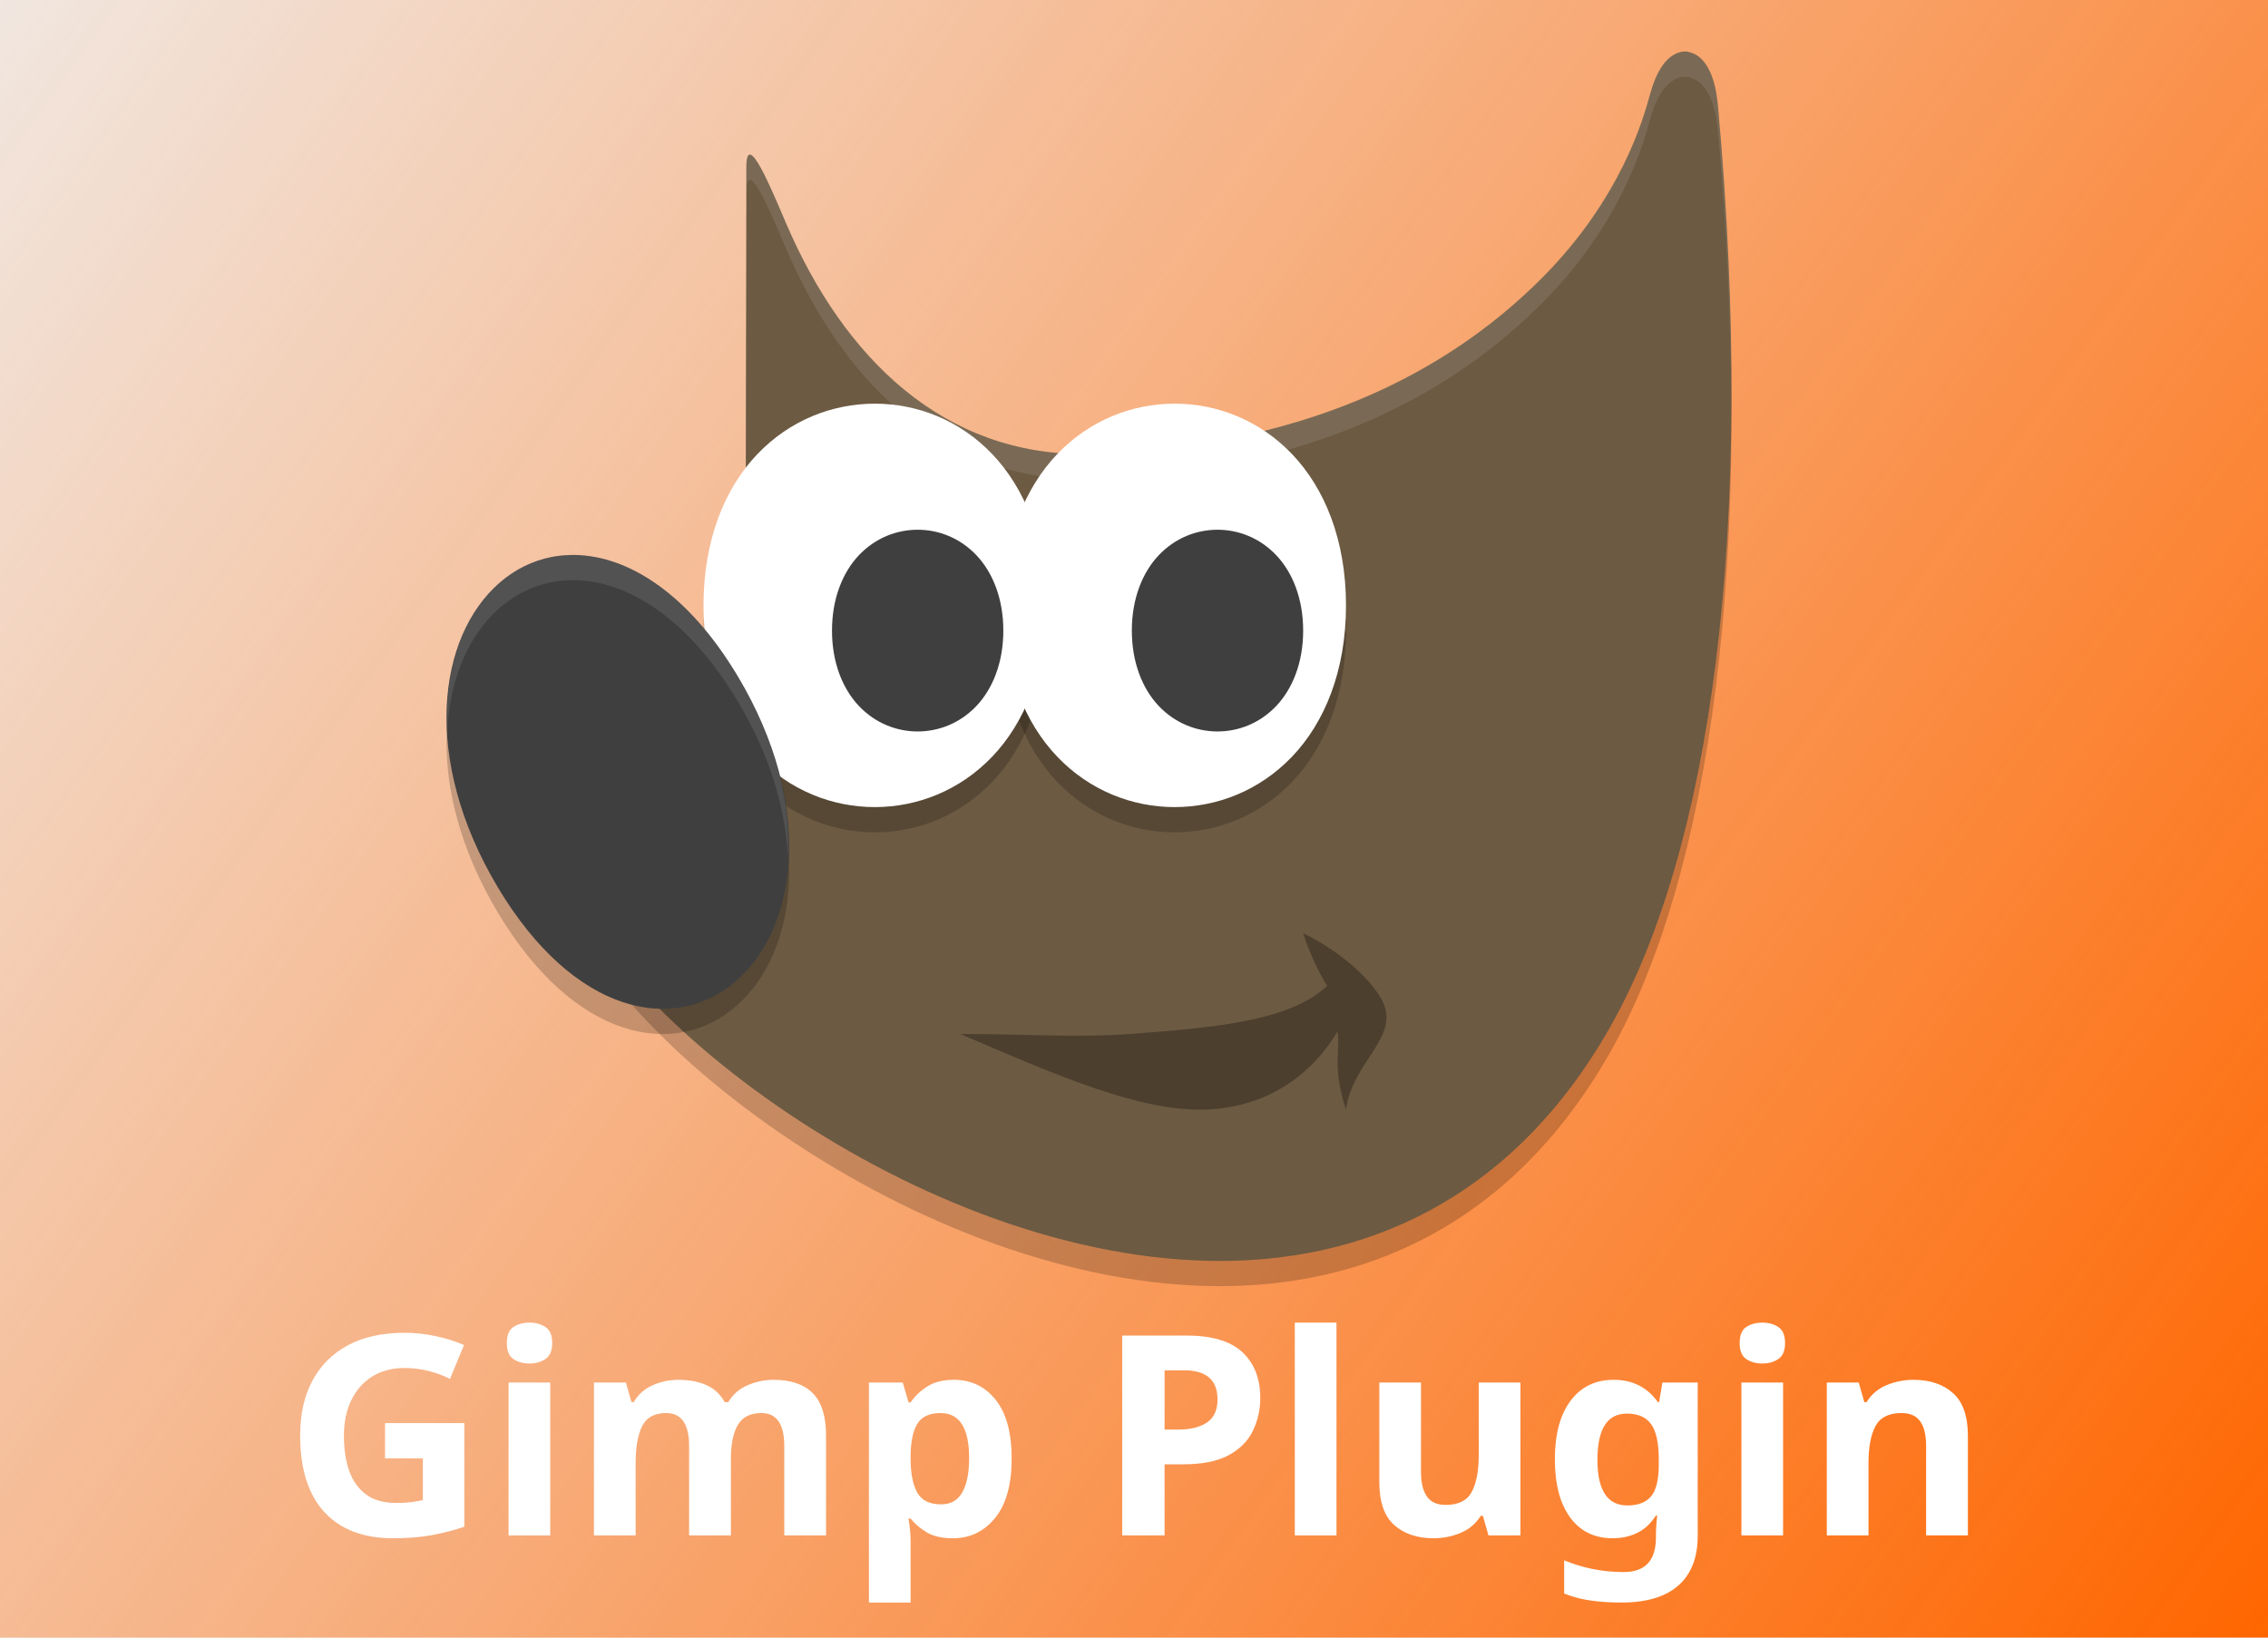
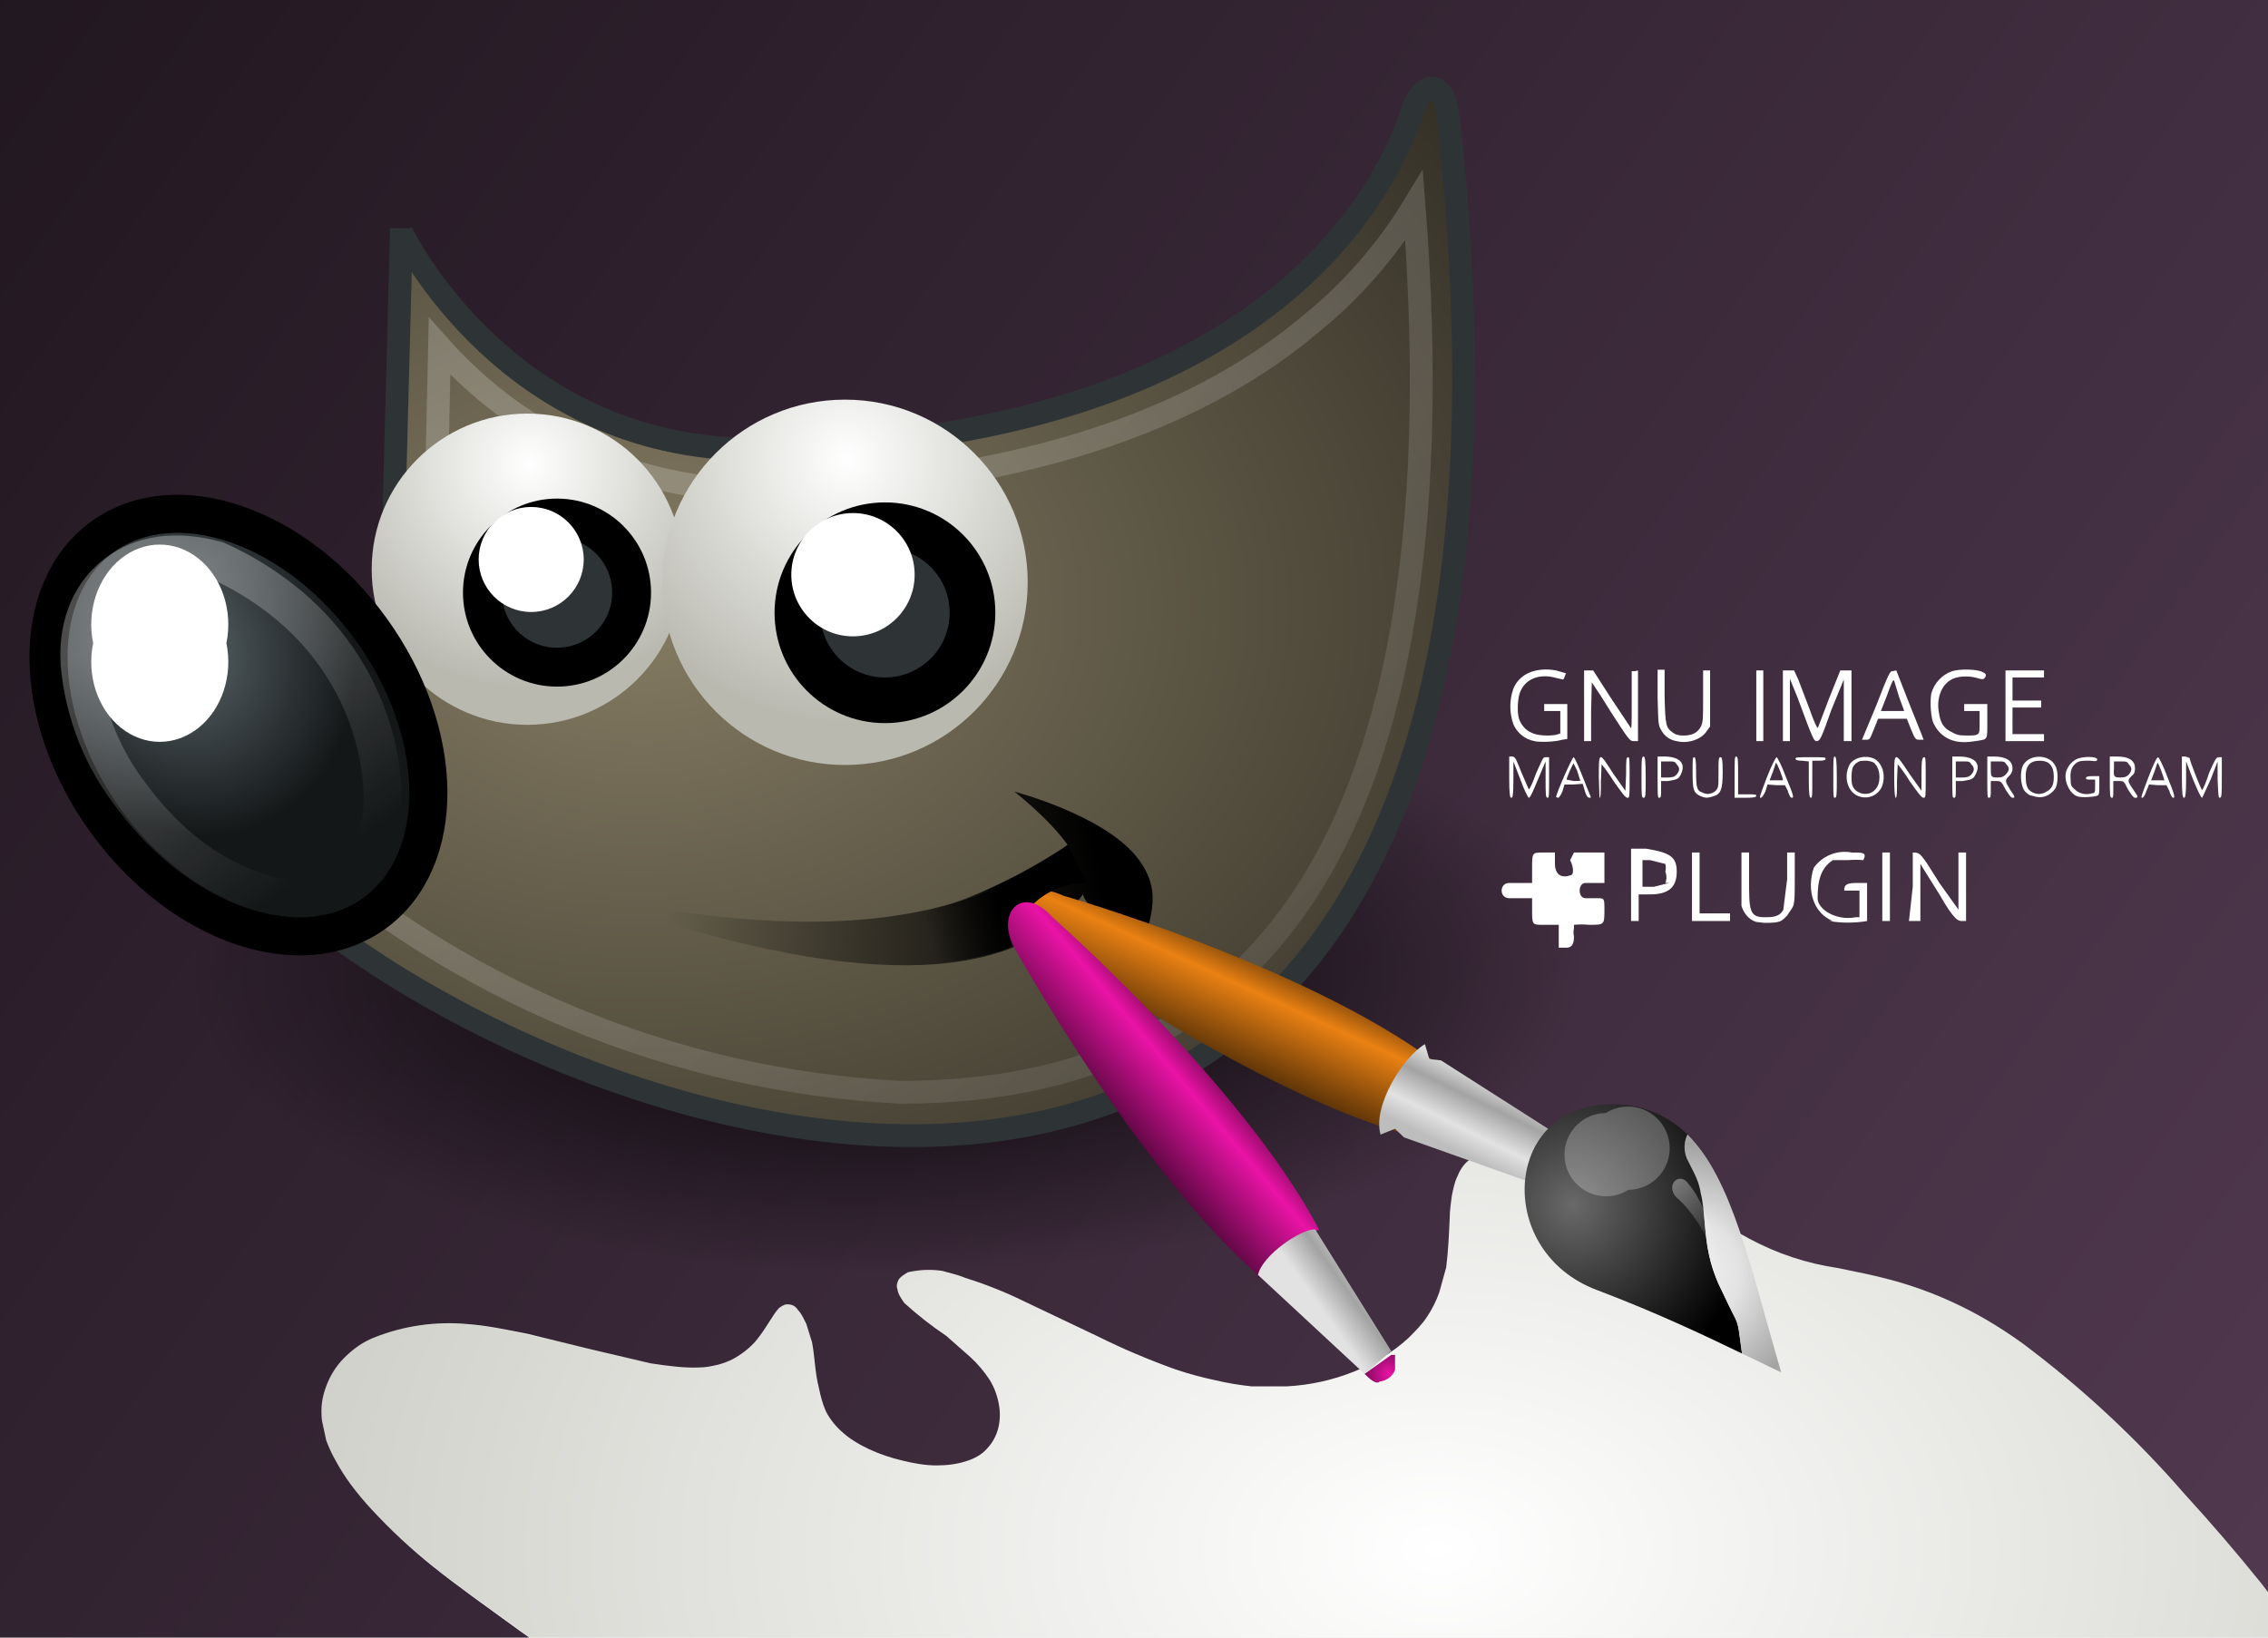
- <svg xmlns="http://www.w3.org/2000/svg" xmlns:xlink="http://www.w3.org/1999/xlink" width="324px" height="234px" viewBox="0 0 324 234" version="1.1" id="SVGRoot">
-   <defs id="defs1526">
-     <linearGradient id="linearGradient4325">
-       <stop style="stop-color:#ff6600;stop-opacity:1;" offset="0" id="stop4321" />
-       <stop style="stop-color:#ff6600;stop-opacity:0;" offset="1" id="stop4323" />
+ <svg xmlns="http://www.w3.org/2000/svg" xmlns:xlink="http://www.w3.org/1999/xlink" viewBox="0 0 324 234" version="1.1" id="svg165">
+   <defs id="defs107">
+     <linearGradient id="g">
+       <stop offset="0" stop-color="#513950" id="stop2" />
+       <stop offset="1" stop-color="#1e151d" id="stop4" />
    </linearGradient>
-     <linearGradient xlink:href="#linearGradient4325" id="linearGradient4327" x1="324" y1="234" x2="-25" y2="-14.571" gradientUnits="userSpaceOnUse" />
+     <linearGradient id="f">
+       <stop offset="0" stop-color="#e2e2e2" id="stop7" />
+       <stop offset=".5" stop-color="#a3a3a3" id="stop9" />
+       <stop offset="1" stop-color="#ddd" id="stop11" />
+     </linearGradient>
+     <linearGradient id="m">
+       <stop offset="0" stop-color="#ea13a6" id="stop14" />
+       <stop offset="1" stop-color="#7e0a59" id="stop16" />
+     </linearGradient>
+     <linearGradient id="e">
+       <stop offset="0" stop-color="#6e094e" id="stop19" />
+       <stop offset=".2" stop-color="#ea13a6" id="stop21" />
+       <stop offset=".6" stop-color="#5c0741" id="stop23" />
+       <stop offset="1" stop-color="#e0129f" id="stop25" />
+     </linearGradient>
+     <linearGradient id="l">
+       <stop offset="0" stop-color="#f5f5f5" id="stop28" />
+       <stop offset=".3" stop-color="#e2e2e2" id="stop30" />
+       <stop offset=".7" stop-color="#a3a3a3" id="stop32" />
+       <stop offset="1" stop-color="#cacaca" id="stop34" />
+     </linearGradient>
+     <linearGradient id="j">
+       <stop offset="0" stop-color="#5b676b" id="stop37" />
+       <stop offset="1" stop-color="#141718" id="stop39" />
+     </linearGradient>
+     <linearGradient id="d">
+       <stop offset="0" id="stop42" />
+       <stop offset="1" stop-opacity="0" id="stop44" />
+     </linearGradient>
+     <linearGradient id="a">
+       <stop offset="0" stop-color="#fff" id="stop47" />
+       <stop offset="1" stop-color="#fff" stop-opacity="0" id="stop49" />
+     </linearGradient>
+     <linearGradient xlink:href="#a" id="E" x1="13.2" x2="7.8" y1="37.8" y2="42.3" gradientTransform="rotate(27.6 -26.2 -49.4) scale(.8523)" gradientUnits="userSpaceOnUse" />
+     <linearGradient id="h">
+       <stop offset="0" stop-color="#696969" id="stop53" />
+       <stop offset="1" id="stop55" />
+     </linearGradient>
+     <linearGradient id="b">
+       <stop offset="0" stop-color="#bdbdbd" id="stop58" />
+       <stop offset=".3" stop-color="#e2e2e2" id="stop60" />
+       <stop offset=".7" stop-color="#a3a3a3" id="stop62" />
+       <stop offset="1" stop-color="#ddd" id="stop64" />
+     </linearGradient>
+     <linearGradient xlink:href="#b" id="A" x1="19.4" x2="23.1" y1="30" y2="33.4" gradientTransform="translate(-46.4 -1.8)" gradientUnits="userSpaceOnUse" />
+     <linearGradient id="c">
+       <stop offset="0" stop-color="#6e3d09" id="stop68" />
+       <stop offset=".2" stop-color="#ea8113" id="stop70" />
+       <stop offset=".6" stop-color="#5c3307" id="stop72" />
+       <stop offset="1" stop-color="#e07c12" id="stop74" />
+     </linearGradient>
+     <linearGradient xlink:href="#c" id="z" x1="37" x2="27.8" y1="19.2" y2="11.2" gradientTransform="translate(-49.3 1.9)" gradientUnits="userSpaceOnUse" />
+     <linearGradient id="k">
+       <stop offset="0" stop-color="#857c63" id="stop78" />
+       <stop offset="1" stop-color="#221f19" id="stop80" />
+     </linearGradient>
+     <linearGradient id="i">
+       <stop offset="0" stop-color="#fff" id="stop83" />
+       <stop offset="1" stop-color="#b9b9b0" id="stop85" />
+     </linearGradient>
+     <linearGradient xlink:href="#a" id="w" x1="6.3" x2="6" y1="23.4" y2="31.6" gradientUnits="userSpaceOnUse" />
+     <linearGradient xlink:href="#a" id="s" x1="15" x2="39.5" y1="19.1" y2="47" gradientUnits="userSpaceOnUse" />
+     <linearGradient xlink:href="#d" id="F" x1="26.2" x2="24.3" y1="30.5" y2="31" gradientUnits="userSpaceOnUse" />
+     <linearGradient xlink:href="#d" id="r" x1="32.4" x2="21.2" y1="28.1" y2="30.3" gradientTransform="translate(-3.8 .3)" gradientUnits="userSpaceOnUse" />
+     <linearGradient xlink:href="#e" id="G" x1="37" x2="27.8" y1="19.2" y2="11.2" gradientTransform="rotate(-81.2 39.9 11.3) scale(.40643)" gradientUnits="userSpaceOnUse" />
+     <linearGradient xlink:href="#f" id="H" x1="20" x2="23.9" y1="31" y2="35" gradientTransform="rotate(-81.2 39 8.3) scale(.29587)" gradientUnits="userSpaceOnUse" />
+     <linearGradient xlink:href="#g" id="o" x1="324" x2="-25" y1="234" y2="-14.6" gradientUnits="userSpaceOnUse" />
+     <radialGradient xlink:href="#h" id="B" cx="15.4" cy="35.4" r="7.6" fx="15.4" fy="35.4" gradientTransform="matrix(-.982 -3.33443 3.2495 -.957 124.5 257.4)" gradientUnits="userSpaceOnUse" />
+     <radialGradient xlink:href="#i" id="y" cx="69.5" cy="19.6" r="3.5" fx="69.5" fy="19.6" gradientTransform="translate(-22.1 -6.2) scale(1.31849)" gradientUnits="userSpaceOnUse" />
+     <radialGradient xlink:href="#d" id="p" cx="23" cy="33.9" r="18.3" fx="23" fy="33.9" gradientTransform="matrix(1 0 0 .28425 0 24.3)" gradientUnits="userSpaceOnUse" />
+     <radialGradient xlink:href="#j" id="u" cx="6" cy="25.3" r="4.8" fx="6" fy="25.3" gradientTransform="matrix(.91616 .09319 -.10877 1.0693 3.3 -3)" gradientUnits="userSpaceOnUse" />
+     <radialGradient xlink:href="#k" id="q" cx="18.6" cy="22.3" r="19.2" fx="18.6" fy="22.3" gradientTransform="matrix(1.77275 0 0 1.29668 -16.3 -6.6)" gradientUnits="userSpaceOnUse" />
+     <radialGradient xlink:href="#i" id="t" cx="69.5" cy="19.6" r="3.5" fx="69.5" fy="19.6" gradientTransform="translate(-22.1 -6.2) scale(1.31849)" gradientUnits="userSpaceOnUse" />
+     <radialGradient xlink:href="#i" id="n" cx="222.1" cy="253.3" r="139" fx="222.1" fy="253.3" gradientTransform="matrix(1.78662 0 0 1.19123 -191.3 -80.4)" gradientUnits="userSpaceOnUse" />
+     <radialGradient xlink:href="#l" id="C" cx="11.4" cy="39.2" r="7.6" fx="11.4" fy="39.2" gradientTransform="matrix(-.982 -3.33443 3.2495 -.957 124.5 257.4)" gradientUnits="userSpaceOnUse" />
+     <radialGradient xlink:href="#m" id="I" cx="37" cy="43.4" r="1" fx="37" fy="43.4" gradientTransform="matrix(.65772 0 0 .65665 12 14)" gradientUnits="userSpaceOnUse" />
+     <path id="v" fill="#2e3436" fill-rule="evenodd" stroke="#000" stroke-miterlimit="10" stroke-width="1.2" d="M24 21.8a2.3 2.3 0 1 1-4.6 0 2.3 2.3 0 1 1 4.6 0z" overflow="visible" style="marker:none" />
+     <path id="x" fill="#fff" fill-rule="evenodd" d="M23.2 21a1.8 1.8 0 1 1-3.6 0 1.8 1.8 0 1 1 3.6 0z" overflow="visible" style="marker:none" />
+     <path id="D" fill="#fff" d="M8.9 37.8a1.3 1.3 0 1 1-2.5 0 1.3 1.3 0 1 1 2.5 0z" opacity=".5" overflow="visible" style="marker:none" />
  </defs>
-   <rect y="-3.3002181e-08" x="4.1823614e-07" height="234" width="324" id="rect4103" style="opacity:1;fill:url(#linearGradient4327);fill-opacity:1;fill-rule:nonzero;stroke:#ffffff;stroke-width:0;stroke-miterlimit:4;stroke-dasharray:none;stroke-dashoffset:0;stroke-opacity:0.026;paint-order:stroke fill markers" />
-   <g transform="matrix(0.9589552,0,0,0.9427481,12.22675,-6.235793)" id="g847">
-     <path style="opacity:0.2;fill-rule:evenodd;stroke-width:3.492" d="m 238.839,18.292 c -1.585,-0.302 -3.008,0.769 -3.864,1.989 -0.856,1.22 -1.45,2.732 -1.967,4.637 -0.894,3.297 -4.179,15.533 -16.023,27.628 C 205.142,64.64 184.718,78.172 149.319,79.263 127.794,79.564 112.95,68.485 104.367,48.14 102.225,43.063 98.432,33.601 98.432,39.621 v 9.309 l -0.109,48.177 0.219,0.634 c 0,0 1.928,5.131 -0.109,12.044 -2.038,6.914 -9.402,17.003 -27.359,23.459 l -2.195,0.781 0.417,2.769 c 0.996,6.709 4.966,13.584 10.827,20.623 5.861,7.039 13.709,14.16 22.847,20.598 18.276,12.876 41.685,23.052 64.428,23.527 22.743,0.477 44.996,-9.051 59.72,-35.437 14.724,-26.386 21.904,-74.454 16.023,-140.042 h -0.01 c -0.187,-1.801 -0.518,-3.338 -1.112,-4.686 -0.594,-1.347 -1.594,-2.738 -3.179,-3.038 z" id="path3505" />
-     <path style="fill:#6c5a42;fill-rule:evenodd;stroke-width:3.492" d="m 238.839,14.47 c -1.585,-0.302 -3.008,0.769 -3.864,1.989 -0.856,1.22 -1.45,2.732 -1.967,4.637 -0.894,3.297 -4.179,15.533 -16.023,27.628 C 205.142,60.818 184.718,74.35 149.319,75.441 127.794,75.742 112.95,60.844 104.367,40.498 102.225,35.421 98.432,25.959 98.432,31.979 v 9.309 l -0.109,51.997 0.219,0.634 c 0,0 1.928,5.131 -0.109,12.044 -2.038,6.914 -9.402,17.003 -27.359,23.459 l -2.195,0.781 0.417,2.769 c 0.996,6.709 4.966,13.584 10.827,20.623 5.861,7.039 13.709,14.16 22.847,20.598 18.276,12.876 41.685,23.052 64.428,23.527 22.743,0.477 44.996,-9.051 59.72,-35.437 14.724,-26.386 21.904,-74.454 16.023,-140.042 h -0.01 c -0.187,-1.801 -0.518,-3.338 -1.112,-4.686 -0.594,-1.347 -1.594,-2.738 -3.179,-3.038 z" id="path3507" />
-     <path style="opacity:0.1;fill:#ffffff;fill-rule:evenodd;stroke-width:3.492" d="m 238.838,14.471 c -1.585,-0.302 -3.008,0.766 -3.863,1.986 -0.856,1.22 -1.452,2.738 -1.969,4.643 -0.894,3.297 -4.177,15.532 -16.021,27.626 -11.844,12.095 -32.268,25.624 -67.667,26.716 -21.525,0.302 -36.37,-14.596 -44.953,-34.941 -2.142,-5.077 -5.932,-14.538 -5.932,-8.517 v 3.822 c 0,-6.021 3.79,3.44 5.932,8.517 8.583,20.345 23.429,35.243 44.953,34.941 35.398,-1.091 55.823,-14.621 67.667,-26.716 11.844,-12.094 15.127,-24.33 16.021,-27.626 0.517,-1.905 1.113,-3.423 1.969,-4.643 0.856,-1.22 2.279,-2.287 3.863,-1.986 v 0.045 c 1.585,0.301 2.584,1.699 3.178,3.046 0.594,1.348 0.929,2.88 1.115,4.68 h 0.007 c 1.378,15.364 2.016,29.727 2.031,43.115 0.118,-14.452 -0.522,-30.107 -2.031,-46.937 h -0.007 c -0.187,-1.801 -0.522,-3.333 -1.115,-4.68 -0.594,-1.347 -1.593,-2.745 -3.178,-3.046 z m -140.406,26.82 -0.112,51.998 0.007,0.023 0.106,-48.199 z m 0.835,60.209 c -0.12,1.369 -0.363,2.862 -0.835,4.464 -2.038,6.914 -9.399,17.005 -27.356,23.461 l -2.2,0.784 0.418,2.769 c 0.042,0.28 0.116,0.563 0.168,0.843 l 1.614,-0.575 c 17.957,-6.456 25.318,-16.547 27.356,-23.461 0.972,-3.296 1.028,-6.163 0.835,-8.286 z" id="path3509" />
-     <path style="opacity:0.2;fill-rule:evenodd;stroke-width:3.492" d="m 162.237,71.619 c -6.314,0 -12.66,2.5 -17.492,7.645 -4.831,5.144 -8.027,12.984 -8.027,22.935 0,9.951 3.196,17.78 8.027,22.924 4.831,5.144 11.177,7.645 17.492,7.645 6.314,0 12.66,-2.5 17.492,-7.645 4.831,-5.144 8.037,-12.973 8.037,-22.924 0,-9.951 -3.205,-17.791 -8.037,-22.935 -4.831,-5.144 -11.177,-7.645 -17.492,-7.645 z" id="path3511" />
-     <path style="opacity:0.2;fill-rule:evenodd;stroke-width:3.492" d="m 117.571,71.619 c -6.314,0 -12.66,2.5 -17.492,7.645 -4.831,5.144 -8.027,12.984 -8.027,22.935 0,9.951 3.196,17.78 8.027,22.924 4.831,5.144 11.177,7.645 17.492,7.645 6.314,0 12.66,-2.5 17.492,-7.645 4.831,-5.144 8.037,-12.973 8.037,-22.924 0,-9.951 -3.205,-17.791 -8.037,-22.935 -4.831,-5.144 -11.177,-7.645 -17.492,-7.645 z" id="path3513" />
-     <path style="fill:#ffffff;fill-rule:evenodd;stroke-width:3.492" d="m 117.571,67.797 c -6.314,0 -12.66,2.5 -17.492,7.645 -4.831,5.144 -8.027,12.984 -8.027,22.935 0,9.951 3.196,17.78 8.027,22.924 4.831,5.144 11.177,7.645 17.492,7.645 6.314,0 12.66,-2.5 17.492,-7.645 4.831,-5.145 8.037,-12.973 8.037,-22.924 0,-9.951 -3.205,-17.791 -8.037,-22.935 -4.831,-5.144 -11.177,-7.645 -17.492,-7.645 z" id="path3515" />
-     <path style="fill:#3f3f3f;fill-rule:evenodd;stroke-width:3.492" d="m 123.956,86.906 c -3.127,0 -6.288,1.238 -8.724,3.832 -2.435,2.593 -4.038,6.588 -4.038,11.456 0,4.868 1.602,8.862 4.038,11.456 2.435,2.593 5.597,3.832 8.724,3.832 3.127,0 6.288,-1.238 8.724,-3.832 2.435,-2.593 4.038,-6.588 4.038,-11.456 0,-4.868 -1.602,-8.862 -4.038,-11.456 -2.435,-2.593 -5.597,-3.832 -8.724,-3.832 z" id="path3517" />
-     <path style="opacity:0.3;fill-rule:evenodd;stroke-width:3.492" d="m 130.337,163.338 c 9.212,0 17.611,0.574 25.229,0 12.655,-0.972 23.779,-1.923 29.403,-7.304 -2.379,-3.807 -3.584,-7.983 -3.584,-7.983 0,0 7.697,3.635 11.414,9.58 3.706,5.928 -4.063,9.581 -5.033,17.166 -2.159,-6.662 -0.75,-9.16 -1.296,-11.807 -3.925,6.723 -10.685,11.544 -19.777,11.807 -9.678,0.278 -21.999,-5.167 -36.355,-11.448 z" id="path3519" />
-     <path style="opacity:0.2;fill-rule:evenodd;stroke-width:3.492" d="m 72.798,94.55 c -1.133,0 -2.243,0.086 -3.323,0.298 -2.879,0.562 -5.544,1.908 -7.842,3.95 -9.192,8.169 -11.613,26.681 -0.259,46.067 11.354,19.386 26.376,22.395 35.568,14.226 9.192,-8.169 11.622,-26.681 0.268,-46.067 C 89.759,100.302 80.726,94.637 72.798,94.551 Z" id="path3521" />
-     <path style="fill:#3f3f3f;fill-rule:evenodd;stroke-width:3.492" d="m 72.798,90.728 c -1.133,0 -2.243,0.086 -3.323,0.298 -2.879,0.562 -5.544,1.908 -7.842,3.95 -9.192,8.169 -11.613,26.681 -0.259,46.067 11.354,19.386 26.376,22.395 35.568,14.226 9.192,-8.169 11.622,-26.681 0.268,-46.067 C 89.759,96.48 80.726,90.815 72.798,90.729 Z" id="path3523" />
-     <path style="fill:#ffffff;fill-rule:evenodd;stroke-width:3.492" d="m 162.237,67.797 c -6.314,0 -12.66,2.5 -17.492,7.645 -4.831,5.144 -8.027,12.984 -8.027,22.935 0,9.951 3.196,17.78 8.027,22.924 4.831,5.144 11.177,7.645 17.492,7.645 6.314,0 12.66,-2.5 17.492,-7.645 4.831,-5.145 8.037,-12.973 8.037,-22.924 0,-9.951 -3.205,-17.791 -8.037,-22.935 -4.831,-5.144 -11.177,-7.645 -17.492,-7.645 z" id="path3525" />
-     <path style="fill:#3f3f3f;fill-rule:evenodd;stroke-width:3.492" d="m 168.623,86.906 c -3.127,0 -6.288,1.238 -8.724,3.832 -2.435,2.593 -4.038,6.588 -4.038,11.456 0,4.868 1.603,8.862 4.038,11.456 2.435,2.593 5.597,3.832 8.724,3.832 3.127,0 6.288,-1.238 8.724,-3.832 2.435,-2.593 4.038,-6.588 4.038,-11.456 0,-4.868 -1.602,-8.862 -4.038,-11.456 -2.435,-2.593 -5.597,-3.832 -8.724,-3.832 z" id="path3527" />
-     <path style="opacity:0.1;fill:#ffffff;fill-rule:evenodd;stroke-width:3.492" d="m 72.796,90.728 c -1.133,0 -2.248,0.086 -3.328,0.299 -2.879,0.562 -5.541,1.914 -7.839,3.956 -5.233,4.651 -8.193,12.686 -7.739,22.297 0.401,-7.902 3.217,-14.456 7.739,-18.475 2.298,-2.042 4.96,-3.394 7.839,-3.956 1.08,-0.212 2.195,-0.299 3.328,-0.299 7.928,0.085 16.964,5.745 24.415,18.467 4.846,8.273 7.079,16.338 7.422,23.543 0.394,-8.109 -1.698,-17.593 -7.422,-27.365 C 89.76,96.473 80.724,90.814 72.796,90.728 Z" id="path3529" />
+   <path fill="url(#n)" d="m324 227.5-1-1.3a263.6 263.6 0 0 0-10.9-12.8c-3.8-4.2-7.8-8.3-11.7-12-4-3.6-7.8-6.9-11.4-9.4a65.7 65.7 0 0 0-5.2-3.4 56.9 56.9 0 0 0-4.8-2.5 55.7 55.7 0 0 0-8.8-3.2l-7.6-1.7a38.3 38.3 0 0 1-12.7-4.2c-2-1-3.8-2.2-5.6-3.3l-5.4-3.4-5.5-3a40.2 40.2 0 0 0-5.9-2 40.9 40.9 0 0 0-5.7-1.2l-5.2-.3c-1.6.1-3 .3-4.2.7a6.1 6.1 0 0 0-4.3 3.6 11 11 0 0 0-.7 2.8l-.3 3.1c-.1 2.3-.2 4.7-.6 7a21.1 21.1 0 0 1-1 3.7 15.5 15.5 0 0 1-1.6 3.4l-2.7 3.1a23.5 23.5 0 0 1-3.6 2.7 28.4 28.4 0 0 1-4.2 2 30 30 0 0 1-9.5 2.2 34.7 34.7 0 0 1-5.1 0 41.7 41.7 0 0 1-5.3-.9 51.9 51.9 0 0 1-5.5-1.5c-3.8-1.2-7.6-3-11.3-4.7l-10.5-5.1c-3.2-1.5-6-2.6-8.3-3.4a26.2 26.2 0 0 0-3.3-.8c-1-.2-1.9-.3-2.7-.2a5 5 0 0 0-2.2.4c-.5.2-1 .5-1.3 1-.3.3-.4.8-.2 1.4s.5 1.2 1 1.9c1.3 1.3 3.6 3 6 4.8 1.2 1 2.4 1.9 3.4 3 1.1 1 2 2 2.8 3.2a10 10 0 0 1 1.3 3.5 8 8 0 0 1-.1 3.4 6.6 6.6 0 0 1-1.6 2.9c-.7.8-1.7 1.4-3 1.8a13 13 0 0 1-4.2.6c-1.6 0-3.3-.3-5-.7a24.7 24.7 0 0 1-4.6-1.6c-1.5-.7-2.8-1.5-3.8-2.4a10.2 10.2 0 0 1-2.3-3c-.6-1-1-2.2-1.2-3.3-.5-2.3-.5-4.6-1-6.6-.1-1-.4-1.9-.7-2.7-.4-.7-.7-1.4-1.2-1.9-.4-.5-.8-.8-1.3-.8-.5-.1-1 0-1.4.5-1 .9-1.8 3-3.4 4.8-.8 1-1.9 1.8-3.2 2.5a10.5 10.5 0 0 1-2.1.8c-.9.2-1.8.4-2.7.4-2 .1-4.4-.2-7-.7-2.7-.5-5.5-1.2-8.5-2l-9-2a68 68 0 0 0-8.6-1.5 30 30 0 0 0-13.4 1.9c-1.7.7-3.1 1.8-4.3 3a11.6 11.6 0 0 0-1.5 1.8 10.9 10.9 0 0 0-1 2.2 10.5 10.5 0 0 0-.6 2.3 11 11 0 0 0 0 2.6l.6 2.8c.4 1 .8 2 1.4 3a28.5 28.5 0 0 0 2.1 3.3 43.1 43.1 0 0 0 3 3.6c2.2 2.5 5.1 5.2 8.7 8 3.6 3 8 6 12.4 9.2l1.4 1.1H324v-6.5z" paint-order="stroke fill markers" id="path109" />
+   <path fill="url(#o)" d="M0 0v234h75.6l-1.4-1c-4.4-3.2-8.8-6.3-12.4-9.2a79.2 79.2 0 0 1-8.7-8.1 43.1 43.1 0 0 1-3-3.6 28.5 28.5 0 0 1-2.1-3.3 19.2 19.2 0 0 1-1.4-3L46 203a11 11 0 0 1 0-2.6 10.5 10.5 0 0 1 .6-2.3 11 11 0 0 1 2.5-4c1.2-1.2 2.6-2.3 4.4-3a29 29 0 0 1 13.3-1.9c2.7.2 5.6.8 8.6 1.4l9 2.2 8.5 2c2.6.4 5 .7 7 .6 1 0 1.8-.2 2.7-.4a10.5 10.5 0 0 0 2.1-.8c1.3-.7 2.4-1.6 3.2-2.5 1.6-1.9 2.5-3.9 3.4-4.8.5-.4 1-.6 1.4-.5.5 0 1 .3 1.3.8.5.5.8 1.2 1.2 2l.8 2.6c.4 2 .4 4.3 1 6.6.2 1 .5 2.2 1 3.3a10.2 10.2 0 0 0 2.4 3c1 .9 2.3 1.7 3.8 2.4a24.7 24.7 0 0 0 4.7 1.6c1.6.4 3.3.7 4.9.7 1.5 0 3-.2 4.2-.6 1.3-.4 2.3-1 3-1.8a6.6 6.6 0 0 0 1.6-2.9 8 8 0 0 0 .1-3.4 10 10 0 0 0-1.3-3.5 17 17 0 0 0-2.8-3.3l-3.4-3a52.7 52.7 0 0 1-6-4.7c-.5-.7-.9-1.3-1-2-.2-.5 0-1 .2-1.4.3-.4.8-.7 1.3-1a13 13 0 0 1 4.9-.2c1 .3 2.1.5 3.3 1a59 59 0 0 1 8.3 3.3l10.5 5a104 104 0 0 0 11.3 4.8 51.9 51.9 0 0 0 5.5 1.5 41.7 41.7 0 0 0 5.3.9h5a30 30 0 0 0 9.6-2.1 28.4 28.4 0 0 0 4.2-2.1 23.5 23.5 0 0 0 3.6-2.7c1-1 2-2 2.7-3.1a15.5 15.5 0 0 0 1.7-3.4l1-3.6c.3-2.4.4-4.8.5-7 0-1.2.2-2.3.3-3.2.2-1 .4-2 .8-2.8.3-.8.8-1.6 1.5-2.2.7-.6 1.6-1 2.7-1.4 1.2-.4 2.6-.6 4.2-.7a31.6 31.6 0 0 1 11 1.4 40.2 40.2 0 0 1 5.8 2.1l5.5 3 5.4 3.4c1.8 1.1 3.7 2.3 5.6 3.3a38.4 38.4 0 0 0 12.7 4.2c2.4.5 5 1 7.6 1.7a55.7 55.7 0 0 1 8.8 3.2 56.9 56.9 0 0 1 4.8 2.5 65.7 65.7 0 0 1 5.2 3.4 148.3 148.3 0 0 1 23.1 21.5 263.6 263.6 0 0 1 10.9 12.7l1 1.3V0Z" paint-order="stroke fill markers" id="path111" />
+   <g color="#000" transform="translate(.8 -34.8) scale(5.43816)" id="g161">
+     <path fill="url(#p)" fill-rule="evenodd" d="M41.3 34a18.3 5.2 0 1 1-36.5 0 18.3 5.2 0 1 1 36.5 0z" overflow="visible" style="marker:none" transform="matrix(1 0 0 1.53012 .1 -20)" id="path113" />
+     <path fill="url(#q)" fill-rule="evenodd" stroke="#2e3436" stroke-miterlimit="10" stroke-width=".6" d="M10.4 12.5s2.8 5.9 9.6 5.7c14-.3 16.5-7.7 16.9-8.7.3-1.1.9-1 1 0C42.5 51.3 6 33.4 4.7 26.3 12 24 10.2 20 10.2 20l.2-7.6z" overflow="visible" style="marker:none" id="path115" />
+     <path fill="url(#r)" fill-rule="evenodd" d="M15.7 30c6.8 1.4 10.2.2 12.2-1.4-.5-.7-1.4-1.4-1.4-1.4s2.3.6 3.2 1.7c.8 1 .3 1.7 0 3-.4-1.1-1.3-1.6-1.4-2-1.8 2.5-6.3 2.4-12.6.2z" overflow="visible" style="marker:none" id="path117" />
+     <path fill="none" stroke="url(#s)" stroke-miterlimit="10" stroke-width=".6" d="M37 11.8a12 12 0 0 1-2.7 3.1c-2.6 2.2-7 4.2-14.3 4.4-4.2 0-7-2-8.6-3.8l-.1 4.5a4 4 0 0 1-.1 2.7c-.5 1.4-2.2 3-5 4 .3.5.5 1 1.3 1.8a26 26 0 0 0 16 6.6c4.1 0 7.9-1.2 10.5-5 2.4-3.5 3.7-9.3 3-18.3z" opacity=".2" overflow="visible" style="marker:none" id="path119" />
+     <path fill="url(#t)" fill-rule="evenodd" d="M72.7 21.8a3.2 3.2 0 1 1-6.4 0 3.2 3.2 0 1 1 6.4 0z" overflow="visible" style="marker:none" transform="translate(-75.1 -6.5) scale(1.27778)" id="path121" />
+     <path fill="url(#u)" fill-rule="evenodd" stroke="#000" stroke-miterlimit="10" d="M10.4 27.2a4.3 6.1 0 1 1-8.6 0 4.3 6.1 0 1 1 8.6 0z" overflow="visible" style="marker:none" transform="rotate(-35.8 3.4 26.3)" id="path123" />
+     <use xlink:href="#v" width="100%" height="100%" fill-rule="evenodd" stroke-miterlimit="10" stroke-width="1.2" overflow="visible" style="marker:none" transform="translate(-4 3.4) scale(.85185)" id="use125" />
+     <path fill="none" stroke="url(#w)" stroke-miterlimit="10" d="M6.1 22.2c-.8 0-1.6.4-2.2 1.3a6.6 6.6 0 0 0-1 3.7c0 1.5.4 2.8 1 3.7.6 1 1.4 1.4 2.2 1.4.8 0 1.6-.5 2.2-1.4.6-.9 1.1-2.2 1.1-3.7s-.5-2.8-1-3.7c-.7-.9-1.5-1.3-2.3-1.3z" opacity=".3" overflow="visible" style="marker:none" transform="rotate(-36.8 3.4 26.6)" id="path127" />
+     <path fill="#fff" fill-rule="evenodd" d="M5.8 23.3a1.8 2.1 0 1 1-3.5 0 1.8 2.1 0 1 1 3.5 0z" overflow="visible" style="marker:none" id="path129" />
+     <use xlink:href="#x" width="100%" height="100%" fill-rule="evenodd" overflow="visible" style="marker:none" transform="translate(-2.6 5) scale(.76667)" id="use131" />
+     <path fill="url(#y)" fill-rule="evenodd" d="M72.7 21.8a3.2 3.2 0 1 1-6.4 0 3.2 3.2 0 1 1 6.4 0z" overflow="visible" style="marker:none" transform="matrix(1.5 0 0 1.5 -82.2 -11)" id="path133" />
+     <use xlink:href="#v" width="100%" height="100%" fill-rule="evenodd" stroke-miterlimit="10" overflow="visible" style="marker:none" transform="translate(1.4 .7)" id="use135" />
+     <use xlink:href="#x" width="100%" height="100%" fill-rule="evenodd" overflow="visible" style="marker:none" transform="matrix(.9 0 0 .9 3 2.6)" id="use137" />
+     <path fill="url(#z)" d="m-23.4 23.6 3.7 3.4C-11.3 20.7-2.6 7-2.6 7c2-2.3 0-3.8-2.1-2.5 0 0-13 10.2-18.7 19z" overflow="visible" style="marker:none" transform="rotate(-106.4 23.5 5.6) scale(.40643)" id="path139" />
+     <path fill="url(#A)" d="m-30.4 32.8 2.2 2 8.5-7.4.3-.7h1c-.4-1.6-2.9-4.4-4.8-4.4l.1 1-.7.4z" overflow="visible" style="marker:none" transform="rotate(-106.4 23.5 5.6) scale(.40643)" id="path141" />
+     <path fill="url(#B)" d="M240.8 162.1a15 15 0 0 0-12.5-4.2c-13.8 1.3-14.7 21-.5 26.4 9 3.4 16 6.8 20.8 9.1l-.4-2.9a7.5 7.5 0 0 0-.5-2l-1-2-1.5-3.1c-.5-1.2-1-2.6-1.3-4-.7-3-.6-6.6-1.1-9a11.9 11.9 0 0 0-1-3c-.5-.7-.9-1.3-1.1-2a4 4 0 0 1-.3-1.8c0-.4.2-1 .4-1.5z" style="marker:none" transform="translate(-.1 6.4) scale(.18389)" id="path143" />
+     <path fill="url(#C)" d="M240.8 162.1a4.2 4.2 0 0 0-.1 3.4l1 2c.4.8.8 1.7 1 3 .6 2.3.5 5.8 1.2 8.8.3 1.5.8 2.9 1.3 4l1.5 3.2 1 2c.3.6.4 1.2.5 2l.4 2.9 5.6 2.7c-4.4-15-7-27.7-13.4-34z" style="marker:none" transform="translate(-.1 6.4) scale(.18389)" id="path145" />
+     <use xlink:href="#D" width="100%" height="100%" opacity=".5" overflow="visible" style="marker:none" transform="rotate(-106.4 26.2 20.8) scale(.84127)" id="use147" />
+     <path fill="url(#E)" d="M-38.5 40.9s3.7.1 6-1.4c1-.5 1.6.7.6 1-2.2 1-6.6.4-6.6.4z" opacity=".4" overflow="visible" style="marker:none" transform="rotate(-106.4 23.5 5.6) scale(.40643)" id="path149" />
+     <path fill="url(#F)" fill-rule="evenodd" d="M23 31.7a8.2 8.2 0 0 0 3.4-.4 2 2 0 0 1 2-1.7l-.5-1s-2 1.4-4 1.8z" overflow="visible" style="marker:none" id="path151" />
+     <path fill="url(#G)" d="m32.9 40 1.6-1.3c-2-3.8-7-8.2-7-8.2-.8-.9-1.5-.1-1 .8 0 0 3.2 5.8 6.4 8.6z" overflow="visible" style="marker:none" id="path153" />
+     <path fill="url(#H)" d="m35.7 42.5.7-.6-2-3.2c-.4 0-1.4.7-1.5 1.2z" overflow="visible" style="marker:none" id="path155" />
+     <path fill="url(#I)" d="m36.4 42-.7.5c.1.1.3.3.4.2a.5.5 0 0 0 .4-.3V42a.7.7 0 0 0-.1 0z" id="path157" />
+     <path fill="#ffffff" d="m 42,28.8 v 0.8 h -0.5 c -0.2,0 -0.2,0.4 0,0.4 h 0.3 c 0.2,0 0.2,0 0.2,0.3 0,0.4 0,0.4 -0.4,0.4 -0.133,-0.013 -0.267,-0.013 -0.4,0 v 0.1 c -0.017,0.066 -0.017,0.134 0,0.2 0,0.1 0,0.3 -0.2,0.3 h -0.2 v -0.6 h -0.4 c -0.3,0 -0.3,0 -0.3,-0.4 V 30 h -0.6 c -0.267,0 -0.267,-0.4 0,-0.4 h 0.6 v -0.4 c 0,-0.4 0,-0.4 0.3,-0.4 h 0.3 v 0.3 c 0,0.2 0.1,0.4 0.4,0.3 0.1,0 0.1,-0.2 0,-0.4 l 0.1,-0.2 h 0.7 z m 0.7,0.9 v -1 h 0.4 c 0.6,0.1 0.8,0.2 0.8,0.6 0,0.4 -0.2,0.6 -0.7,0.6 h -0.3 v 0.7 h -0.2 z m 0.9,-0.1 c 0.039,-0.096 0.039,-0.204 0,-0.3 0.017,-0.066 0.017,-0.134 0,-0.2 L 43.2,29 H 43 v 0.7 h 0.3 l 0.4,-0.1 z m 0.7,0.1 v -0.9 h 0.2 v 1.6 h 0.8 v 0.2 h -1 z m 1.685,0.923 C 45.793,30.565 45.658,30.392 45.6,30.2 v -1.4 h 0.2 v 0.7 c 0,0.8 0,1 0.4,1 0.2,0 0.4,0 0.5,-0.2 l 0.1,-0.8 V 28.8 H 47 v 0.7 c 0,0.8 -0.008,0.654 -0.21,0.969 -0.141,0.12 -0.121,0.185 -0.595,0.178 z M 48,30.6 c -0.5,-0.2 -0.7,-0.8 -0.5,-1.4 0.227,-0.317 0.617,-0.473 1,-0.4 0.3,0 0.4,0 0.3,0.2 -0.133,-0.012 -0.267,-0.012 -0.4,0 H 48 c -0.3,0.2 -0.4,0.5 -0.4,1 0,0.3 0.5,0.6 1,0.5 h 0.1 v -0.7 h -0.4 c 0,-0.1 0,-0.2 0.3,-0.2 h 0.3 v 1 c -0.331,0.056 -0.669,0.056 -1,0 z m 1.3,-0.9 v -0.9 h 0.2 v 1.8 h -0.2 z m 0.8,0 v -0.9 c 0.2,0 0.2,0 0.7,0.8 l 0.5,0.7 v -1.5 h 0.2 v 1.8 h -0.1 c -0.1,0 -0.2,0 -0.6,-0.7 l -0.5,-0.8 v 1.5 H 50 Z" id="path159" />
  </g>
-   <text id="text832" y="219.4" x="40.567" style="font-style:normal;font-variant:normal;font-weight:bold;font-stretch:normal;font-size:40px;line-height:1.25;font-family:sans-serif;-inkscape-font-specification:'sans-serif Bold';letter-spacing:0px;word-spacing:0px;fill:#ffffff;fill-opacity:1;stroke:none" xml:space="preserve">
-     <tspan y="219.4" x="40.567" id="tspan830">Gimp Plugin</tspan>
-   </text>
+   <path fill="#fff" d="M215.6 111v-2.9h.5c.4.1.5.4 1.3 2.4l1 2.3c.1 0 .6-1 1-2.2 1-2.2 1-2.4 1.4-2.4h.5v2.9c0 2.4 0 2.9-.2 2.9-.3 0-.3-.5-.3-2.6v-2.6l-1.1 2.6c-.7 1.7-1.1 2.6-1.3 2.6-.1 0-.7-1.2-1.2-2.6l-1-2.6v2.6c0 2.2-.1 2.6-.3 2.6-.2 0-.3-.5-.3-3zm6.7 2.9c0-.5 2.3-5.7 2.5-5.7.1 0 .5.8 1.1 2.3a369.9 369.9 0 0 0 1.2 3c.2.4.2.5 0 .5-.3 0-.5-.3-.7-1l-.3-1-1.3.1h-1.3l-.3 1c-.2.5-.5.9-.6.9l-.3-.1zm3.4-2.5a226.5 226.5 0 0 1-.4-1.3l-.5-1c-.1 0-1 2-1 2.3l1 .2c.8 0 1 0 1-.2zm2.7-.3c0-3.8 0-3.8 2.1-.5l1.7 2.4.1-2.4c0-2 0-2.4.3-2.4.2 0 .2.4.2 2.9 0 2.8 0 2.9-.3 2.9s-.8-.7-2-2.4a22 22 0 0 0-1.7-2.4l-.1 2.4c0 1.5 0 2.4-.2 2.4l-.1-3zm6.1 0c0-2.5 0-3 .3-3 .2 0 .3.5.3 3s0 2.9-.3 2.9-.3-.4-.3-3zm2.3 0v-3h.9c2.3 0 3.2 1 2.4 2.6-.3.6-.5.7-1.8.9h-1v1.2c0 1 0 1.2-.3 1.2-.2 0-.2-.5-.2-3zm2.7-.4c.5-.6.5-1 0-1.5-.2-.4-.4-.4-1.2-.4h-1v2.3h.9c.7 0 1-.1 1.3-.4zm3.3 3c-.9-.5-1-.9-1-3.4 0-1.8 0-2.1.2-2.1s.3.3.3 2c0 2.2.1 2.8.8 3 .7.4 1.4.3 2-.2.4-.5.4-.5.4-2.7 0-1.8 0-2.1.3-2.1.2 0 .3.3.3 2.1 0 2.6-.3 3.2-1.4 3.5-.9.3-1.2.2-1.9-.1zm5-2.6c0-2.5 0-3 .2-3 .3 0 .3.5.3 2.7v2.7h1.3c1 0 1.3 0 1.3.2s-.3.3-1.6.3h-1.5zm4.6 0c.7-1.8 1.3-2.9 1.4-2.9.1 0 .7 1.1 1.4 3 1 2.4 1.1 2.8.8 2.8-.2 0-.4-.3-.6-1l-.4-.8h-1.2l-1.3-.1-.3 1c-.3.6-.5.9-.7.9-.2 0 0-.5.9-2.9zm2.3.4c.1-.1-.8-2.5-1-2.5l-.4 1.2a76.2 76.2 0 0 1-.5 1.3h1.9zm3.7-.1v-2.6l-1-.1c-.6 0-.9-.1-.9-.3 0-.2.4-.2 2.2-.2 1.8 0 2.1 0 2.1.2s-.2.3-.9.3h-1v2.6c0 2.3 0 2.7-.2 2.7s-.3-.5-.3-2.6zm3.5-.3c0-2.5 0-3 .2-3s.3.5.3 3 0 2.9-.3 2.9c-.2 0-.2-.4-.2-3zm3.7 2.7c-1.6-.5-2.3-2.7-1.4-4.5.6-1.1 2.5-1.5 3.7-.8 1.2.8 1.5 2.6.9 4a2.6 2.6 0 0 1-3.2 1.3zm2.3-1c.8-.8.8-2.7 0-3.6-.2-.3-.5-.4-1.2-.5-1 0-1 0-1.6.4-.5.5-.5.7-.6 1.7 0 .8 0 1.2.2 1.6.6 1.2 2.4 1.4 3.2.4zm2.7-1.7c0-3.8 0-3.8 2.2-.5l1.7 2.4v-2.4c0-2 .1-2.4.4-2.4.2 0 .2.4.2 2.9 0 2.8 0 2.9-.3 2.9s-.8-.7-2-2.4a22 22 0 0 0-1.7-2.4l-.1 2.4c0 1.5 0 2.4-.2 2.4-.1 0-.2-1-.2-3zm8.3 0v-3h.9c2.3 0 3.3 1 2.4 2.6-.3.6-.5.7-1.8.9h-1v1.2c0 1 0 1.2-.3 1.2-.2 0-.2-.5-.2-3zm2.7-.4c.5-.6.5-1 0-1.5-.2-.4-.4-.4-1.2-.4h-1v2.3h.9c.7 0 1-.1 1.3-.4zm2.3.4v-3h.9c1.8 0 2.7.6 2.7 1.7 0 .5-.2.8-.5 1.1-.6.6-.6.7.2 2 .7 1 .7 1.1.3 1.1-.2 0-.5-.4-1-1.2-.6-1.2-.7-1.2-1.4-1.2h-.7v1.2c0 1 0 1.2-.3 1.2-.2 0-.2-.4-.2-3zm2.6-.4c.6-.6.6-1 .1-1.5-.2-.4-.4-.4-1.2-.4h-1v.9c0 1.3 0 1.4 1 1.4.5 0 .8-.1 1.1-.4zm3.8 3c-.4 0-.8-.4-1-.6-.7-.8-.8-3-.2-3.9 1-1.5 3.7-1.4 4.5.2.5.8.4 2.7 0 3.3-.8 1.1-2 1.5-3.3 1zm2.1-.6c.7-.4 1-.9 1-2.1 0-1.6-.7-2.3-2-2.3-1.5 0-2.1.8-2 2.6 0 .8.2 1.2.4 1.5a2 2 0 0 0 2.6.3zm4.4.7c-1-.3-1.9-1.9-1.7-3.3a3 3 0 0 1 1.5-2c1-.5 3-.4 3 0 0 .3-.2.3-1 .2-1 0-1.4 0-1.8.2-.8.5-1.1 1.2-1 2.4 0 .9.1 1.1.6 1.5.6.6 1.5.8 2.3.6.6-.1.6-.1.6-1v-1h-.6c-.5 0-.7 0-.7-.2s.2-.3 1-.3h.9v1.4c0 1 0 1.3-.3 1.4-.6.2-2.2.3-2.8.1zm4.6-2.7v-3h1c1.8 0 2.6.6 2.6 1.7 0 .5-.1.8-.5 1.1-.6.6-.6.7.3 2 .7 1 .7 1.1.2 1.1-.2 0-.5-.4-1-1.2-.6-1.2-.6-1.2-1.3-1.2h-.8v1.2c0 1 0 1.2-.2 1.2-.3 0-.3-.4-.3-3zm2.7-.4c.5-.6.5-1 0-1.5-.2-.4-.4-.4-1.2-.4h-.9v.9c-.1 1.3 0 1.4.9 1.4.6 0 .9-.1 1.2-.4zm2.8.4c.7-1.8 1.2-2.9 1.4-2.9.1 0 .7 1.1 1.4 3 1 2.4 1 2.8.8 2.8-.2 0-.4-.3-.6-1l-.4-.8h-1.2l-1.3-.1-.4 1c-.2.6-.4.9-.6.9-.2 0 0-.5.9-2.9zm2.3.4c0-.1-.8-2.5-1-2.5l-.4 1.2a76.2 76.2 0 0 1-.5 1.3h1.9zm2.5-.4v-3h.5l.6.2c0 .4 1.7 4.7 1.8 4.6.1-.1.6-1.2 1-2.5.9-2 1-2.2 1.4-2.2h.4v2.9c0 2.4 0 2.9-.3 2.9-.2 0-.2-.5-.3-2.6v-2.6l-1 2.6-1.2 2.6c-.2 0-.7-1.2-1.3-2.6l-1-2.6v2.6c0 2.1-.1 2.6-.3 2.6-.2 0-.3-.5-.3-3zm-92.5-5.2a4.1 4.1 0 0 1-3-2.4 7.6 7.6 0 0 1 0-5.1c.9-2.2 3.3-3.1 6.1-2.6l1.4.4s-.2.7-.4.9l-.9-.2c-2.3-.7-4.4 0-5.2 1.9-.4.8-.5 3-.2 3.9.3.9 1 1.7 1.8 2 .7.4 2.4.5 3.5.3l.6-.2v-3.2h-2.3v-1h3.3v5l-.7.1c-1 .3-3.2.4-4 .2zm20.3 0a3 3 0 0 1-2.2-1.6c-.4-.7-.4-.8-.5-4.6v-4h1v3.8c.1 4.2.2 4.5 1.2 5.2.4.3.8.4 1.5.4 1.3 0 2-.4 2.5-1.3.3-.7.3-1 .3-4.4v-3.6h1v8l-.5.7c-.8 1.2-2.7 1.8-4.3 1.4zm39.8 0a4.4 4.4 0 0 1-3-2.4c-.5-.7-.6-3.4-.4-4.4a4.7 4.7 0 0 1 3-3.2c1-.3 3-.3 4 0 .8.3 1 .5.6 1-.2.2-.3.2-1 0-1.3-.4-3-.3-3.9.3-1.3.8-2 2.7-1.6 4.7.2 1.4.7 2.2 1.8 2.7.7.4 1.1.5 2 .5 2.1 0 2 0 2-1.9v-1.6h-2.2v-1h3.3v2.5c0 2.8.1 2.5-1.7 2.8-1.3.2-1.9.2-3 0zm-53-5v-5.1h1.3l2.5 3.9 2.8 4.2c.2.4.2 0 .2-3.8v-4.2h.5l.4-.1v10.1h-.6c-.6 0-.7-.2-3.3-4.2a88.2 88.2 0 0 0-2.7-4.2l-.1 4.2v4.2h-1zm24.6 0v-5.1h1v10.1h-1zm3.8 0v-5.1h1.6l.6 1.3 1.6 4.2c.7 2 1.1 2.8 1.2 2.7l1.6-4.2 1.6-4h1.6v10.1h-1.1v-8.8l-1.8 4.4c-1.4 4-1.6 4.3-2 4.4-.5 0-.5 0-2.8-6.2l-1.1-2.7v8.9h-1zm31.8 0v-5.1h5.5v1h-4.5v3.3h4.1v1h-4.1v3.8h4.5v1h-5.5zm-18.5 0c1.9-4.9 2-5 2.4-5l.5-.1 1.6 4.1a984 984 0 0 0 2 5l.3.8h-.6c-.5 0-.6 0-1.2-1.5l-.6-1.5h-4.1l-.6 1.5c-.6 1.5-.6 1.5-1.1 1.5h-.6zm4 .6-.7-1.9a76.4 76.4 0 0 1-.7-2.3c-.1-.3-.3 0-1 2a109.3 109.3 0 0 0-.9 2.3h3.3z" id="path163" />
</svg>
